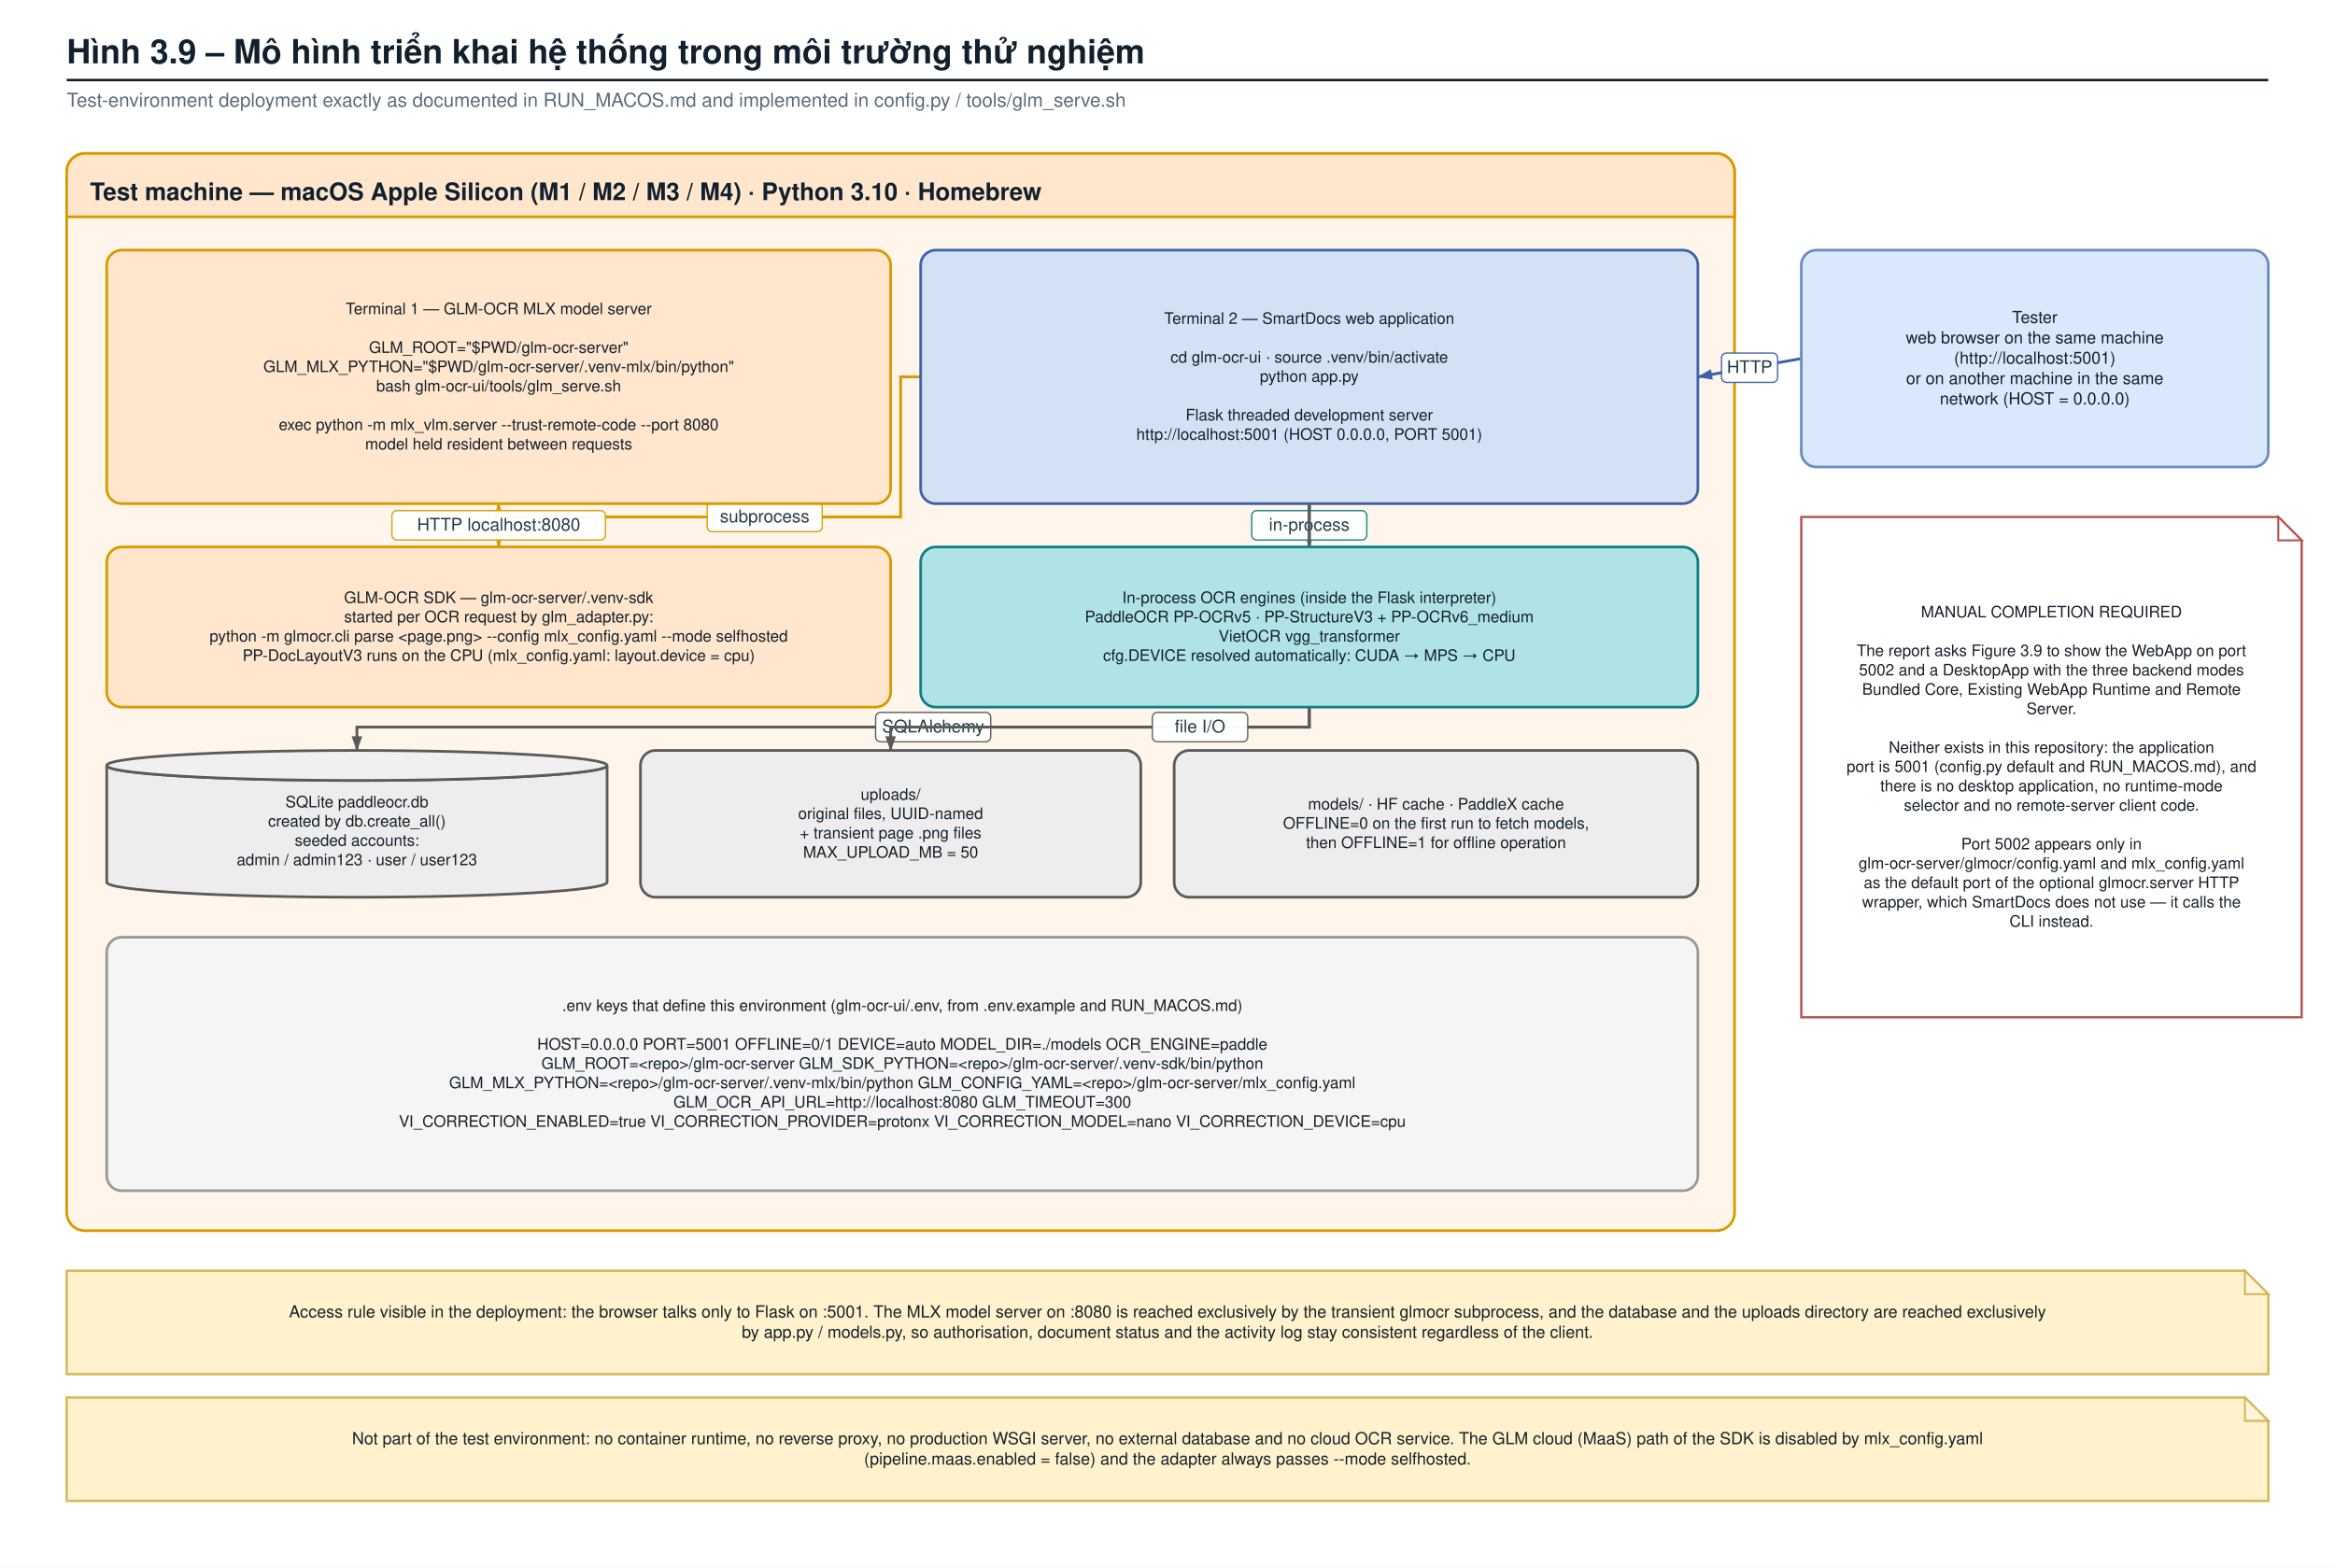
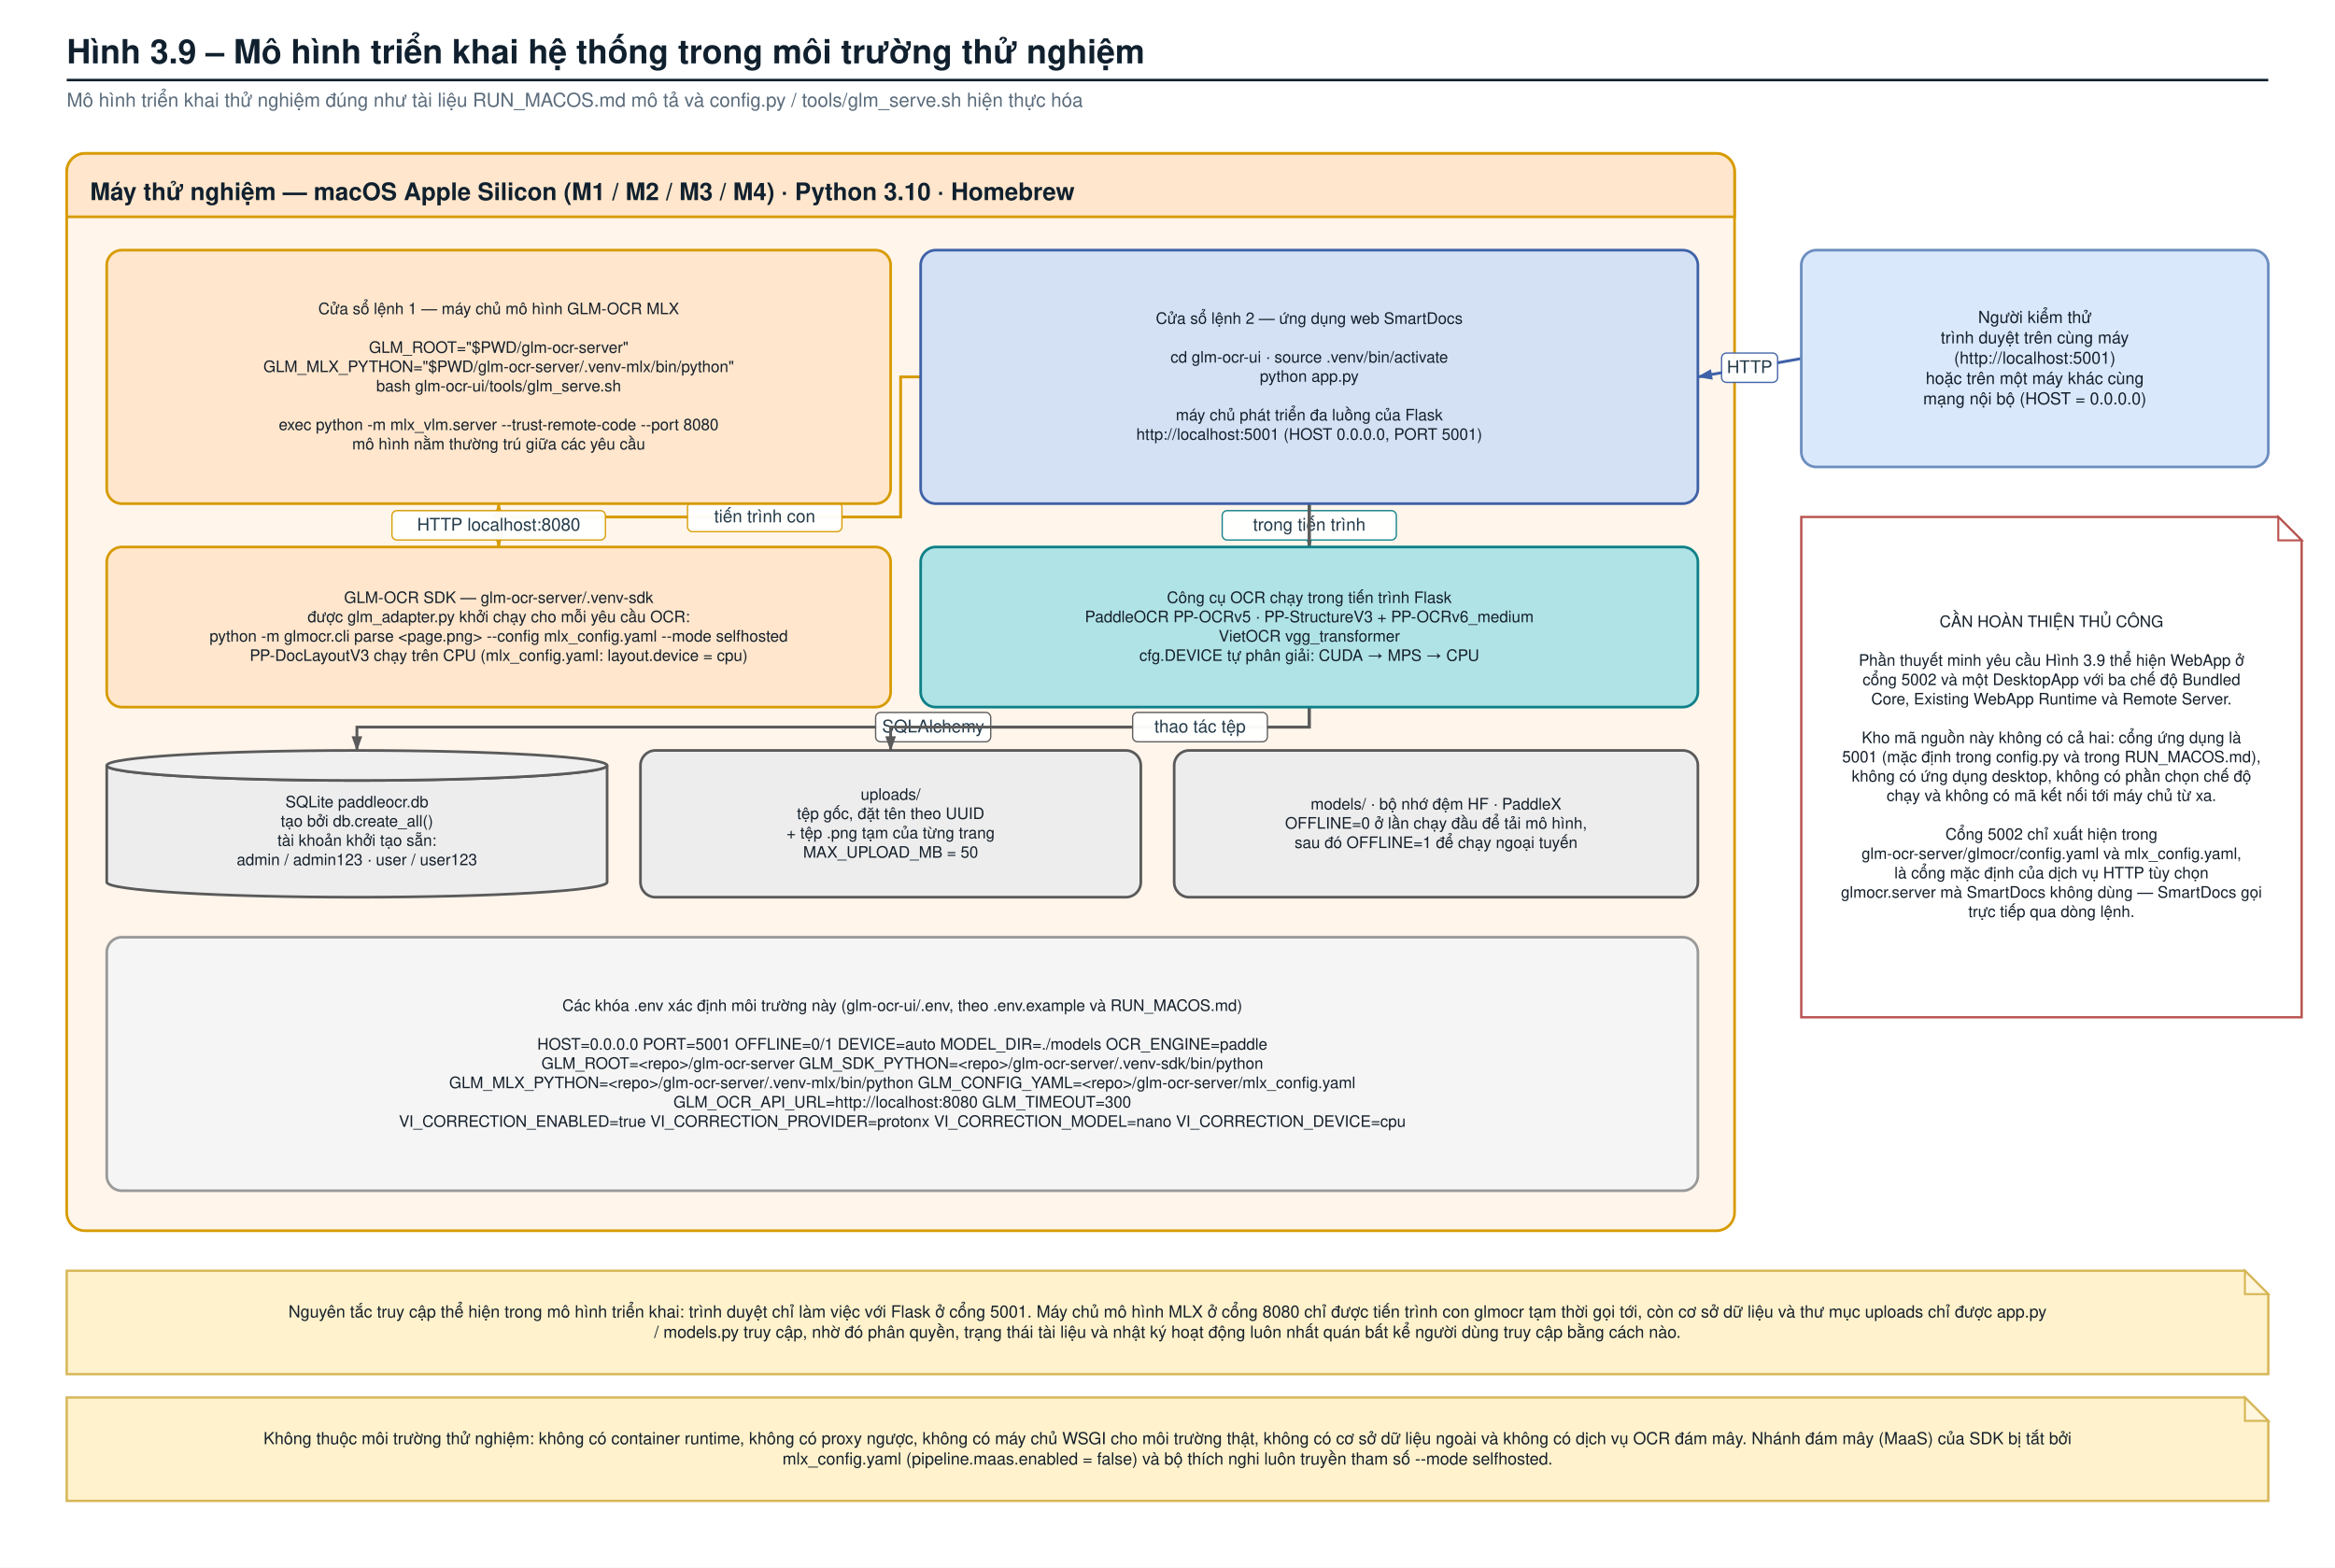
<svg xmlns="http://www.w3.org/2000/svg" width="1400" height="940" viewBox="0 0 1400 940" font-family="Helvetica, Arial, sans-serif">
  <defs>
    <marker id="arr_0E8088" markerWidth="11" markerHeight="11" refX="8.5" refY="3.2" orient="auto" markerUnits="userSpaceOnUse">
      <path d="M0,0 L9,3.2 L0,6.4 Z" fill="#0E8088" />
    </marker>
    <marker id="arr_3F61A8" markerWidth="11" markerHeight="11" refX="8.5" refY="3.2" orient="auto" markerUnits="userSpaceOnUse">
      <path d="M0,0 L9,3.2 L0,6.4 Z" fill="#3F61A8" />
    </marker>
    <marker id="arr_445" markerWidth="11" markerHeight="11" refX="8.5" refY="3.2" orient="auto" markerUnits="userSpaceOnUse">
      <path d="M0,0 L9,3.2 L0,6.4 Z" fill="#445" />
    </marker>
    <marker id="arr_5A5A5A" markerWidth="11" markerHeight="11" refX="8.5" refY="3.2" orient="auto" markerUnits="userSpaceOnUse">
      <path d="M0,0 L9,3.2 L0,6.4 Z" fill="#5A5A5A" />
    </marker>
    <marker id="arr_D79B00" markerWidth="11" markerHeight="11" refX="8.5" refY="3.2" orient="auto" markerUnits="userSpaceOnUse">
      <path d="M0,0 L9,3.2 L0,6.4 Z" fill="#D79B00" />
    </marker>
  </defs>
  <rect x="0" y="0" width="1400" height="940" fill="#FFFFFF" />
  <text x="40" y="38" font-size="20" font-weight="700" fill="#10202E">Hình 3.9 – Mô hình triển khai hệ thống trong môi trường thử nghiệm</text>
  <line x1="40" y1="48" x2="1360" y2="48" stroke="#10202E" stroke-width="1.5" />
-   <text x="40" y="64" font-size="11.5" fill="#5A6B7B">Test-environment deployment exactly as documented in RUN_MACOS.md and implemented in config.py / tools/glm_serve.sh</text>
+   <text x="40" y="64" font-size="11.5" fill="#5A6B7B">Mô hình triển khai thử nghiệm đúng như tài liệu RUN_MACOS.md mô tả và config.py / tools/glm_serve.sh hiện thực hóa</text>
  <rect x="40" y="92" width="1000" height="646" rx="11" fill="#FFF5EB" stroke="#D79B00" stroke-width="1.6" />
  <path d="M40.0,130.0 L40.0,103.0 A11,11 0 0 1 51.0,92.0 L1029.0,92.0 A11,11 0 0 1 1040.0,103.0 L1040.0,130.0 Z" fill="#FFE6CC" stroke="#D79B00" stroke-width="1.6" />
-   <text x="54.0" y="120.0" font-size="14.5" font-weight="700" fill="#10202E">Test machine  —  macOS Apple Silicon (M1 / M2 / M3 / M4) · Python 3.10 · Homebrew</text>
+   <text x="54.0" y="120.0" font-size="14.5" font-weight="700" fill="#10202E">Máy thử nghiệm  —  macOS Apple Silicon (M1 / M2 / M3 / M4) · Python 3.10 · Homebrew</text>
  <path d="M1080.0,215.0 L1018.0,226.0" fill="none" stroke="#3F61A8" stroke-width="1.7" marker-end="url(#arr_3F61A8)" />
  <rect x="1032.2" y="211.7" width="33.6" height="17.6" rx="3" fill="#FFFFFF" stroke="#3F61A8" stroke-width="0.8" opacity="0.96" />
  <text x="1049.0" y="223.7" font-size="10.5" fill="#243B4A" text-anchor="middle">HTTP</text>
  <path d="M552.0,226.0 L540.0,226.0 L540.0,310.0 L299.0,310.0 L299.0,328.0" fill="none" stroke="#D79B00" stroke-width="1.7" marker-end="url(#arr_D79B00)" />
-   <rect x="424.0" y="301.2" width="69.0" height="17.6" rx="3" fill="#FFFFFF" stroke="#D79B00" stroke-width="0.8" opacity="0.96" />
-   <text x="458.5" y="313.2" font-size="10.5" fill="#243B4A" text-anchor="middle">subprocess</text>
+   <rect x="412.2" y="301.2" width="92.6" height="17.6" rx="3" fill="#FFFFFF" stroke="#D79B00" stroke-width="0.8" opacity="0.96" />
+   <text x="458.5" y="313.2" font-size="10.5" fill="#243B4A" text-anchor="middle">tiến trình con</text>
  <path d="M299.0,328.0 L299.0,302.0" fill="none" stroke="#D79B00" stroke-width="1.7" marker-end="url(#arr_D79B00)" />
  <rect x="235.0" y="306.2" width="128.0" height="17.6" rx="3" fill="#FFFFFF" stroke="#D79B00" stroke-width="0.8" opacity="0.96" />
  <text x="299.0" y="318.2" font-size="10.5" fill="#243B4A" text-anchor="middle">HTTP  localhost:8080</text>
  <path d="M785.0,302.0 L785.0,328.0" fill="none" stroke="#0E8088" stroke-width="1.7" marker-end="url(#arr_0E8088)" />
-   <rect x="750.5" y="306.2" width="69.0" height="17.6" rx="3" fill="#FFFFFF" stroke="#0E8088" stroke-width="0.8" opacity="0.96" />
-   <text x="785.0" y="318.2" font-size="10.5" fill="#243B4A" text-anchor="middle">in-process</text>
+   <rect x="732.8" y="306.2" width="104.4" height="17.6" rx="3" fill="#FFFFFF" stroke="#0E8088" stroke-width="0.8" opacity="0.96" />
+   <text x="785.0" y="318.2" font-size="10.5" fill="#243B4A" text-anchor="middle">trong tiến trình</text>
  <path d="M785.0,302.0 L785.0,436.0 L214.0,436.0 L214.0,450.0" fill="none" stroke="#5A5A5A" stroke-width="1.7" marker-end="url(#arr_5A5A5A)" />
  <rect x="525.0" y="427.2" width="69.0" height="17.6" rx="3" fill="#FFFFFF" stroke="#5A5A5A" stroke-width="0.8" opacity="0.96" />
  <text x="559.5" y="439.2" font-size="10.5" fill="#243B4A" text-anchor="middle">SQLAlchemy</text>
  <path d="M785.0,302.0 L785.0,436.0 L534.0,436.0 L534.0,450.0" fill="none" stroke="#5A5A5A" stroke-width="1.7" marker-end="url(#arr_5A5A5A)" />
-   <rect x="690.9" y="427.2" width="57.2" height="17.6" rx="3" fill="#FFFFFF" stroke="#5A5A5A" stroke-width="0.8" opacity="0.96" />
-   <text x="719.5" y="439.2" font-size="10.5" fill="#243B4A" text-anchor="middle">file I/O</text>
+   <rect x="679.1" y="427.2" width="80.8" height="17.6" rx="3" fill="#FFFFFF" stroke="#5A5A5A" stroke-width="0.8" opacity="0.96" />
+   <text x="719.5" y="439.2" font-size="10.5" fill="#243B4A" text-anchor="middle">thao tác tệp</text>
  <rect x="64.0" y="150.0" width="470.0" height="152.0" rx="9" fill="#FFE6CC" stroke="#D79B00" stroke-width="1.6" />
-   <text x="299.0" y="188.4" font-size="9.5" font-weight="400" fill="#15202B" text-anchor="middle">Terminal 1   —   GLM-OCR MLX model server</text>
+   <text x="299.0" y="188.4" font-size="9.5" font-weight="400" fill="#15202B" text-anchor="middle">Cửa sổ lệnh 1   —   máy chủ mô hình GLM-OCR MLX</text>
  <text x="299.0" y="200.0" font-size="9.5" font-weight="400" fill="#15202B" text-anchor="middle" />
  <text x="299.0" y="211.6" font-size="9.5" font-weight="400" fill="#15202B" text-anchor="middle">GLM_ROOT="$PWD/glm-ocr-server"</text>
  <text x="299.0" y="223.1" font-size="9.5" font-weight="400" fill="#15202B" text-anchor="middle">GLM_MLX_PYTHON="$PWD/glm-ocr-server/.venv-mlx/bin/python"</text>
  <text x="299.0" y="234.7" font-size="9.5" font-weight="400" fill="#15202B" text-anchor="middle">bash glm-ocr-ui/tools/glm_serve.sh</text>
  <text x="299.0" y="246.3" font-size="9.5" font-weight="400" fill="#15202B" text-anchor="middle" />
  <text x="299.0" y="257.9" font-size="9.5" font-weight="400" fill="#15202B" text-anchor="middle">exec python -m mlx_vlm.server --trust-remote-code --port 8080</text>
-   <text x="299.0" y="269.5" font-size="9.5" font-weight="400" fill="#15202B" text-anchor="middle">model held resident between requests</text>
+   <text x="299.0" y="269.5" font-size="9.5" font-weight="400" fill="#15202B" text-anchor="middle">mô hình nằm thường trú giữa các yêu cầu</text>
  <rect x="552.0" y="150.0" width="466.0" height="152.0" rx="9" fill="#D4E1F5" stroke="#3F61A8" stroke-width="1.6" />
-   <text x="785.0" y="194.2" font-size="9.5" font-weight="400" fill="#15202B" text-anchor="middle">Terminal 2   —   SmartDocs web application</text>
+   <text x="785.0" y="194.2" font-size="9.5" font-weight="400" fill="#15202B" text-anchor="middle">Cửa sổ lệnh 2   —   ứng dụng web SmartDocs</text>
  <text x="785.0" y="205.8" font-size="9.5" font-weight="400" fill="#15202B" text-anchor="middle" />
  <text x="785.0" y="217.4" font-size="9.5" font-weight="400" fill="#15202B" text-anchor="middle">cd glm-ocr-ui  ·  source .venv/bin/activate</text>
  <text x="785.0" y="228.9" font-size="9.5" font-weight="400" fill="#15202B" text-anchor="middle">python app.py</text>
  <text x="785.0" y="240.5" font-size="9.5" font-weight="400" fill="#15202B" text-anchor="middle" />
-   <text x="785.0" y="252.1" font-size="9.5" font-weight="400" fill="#15202B" text-anchor="middle">Flask threaded development server</text>
+   <text x="785.0" y="252.1" font-size="9.5" font-weight="400" fill="#15202B" text-anchor="middle">máy chủ phát triển đa luồng của Flask</text>
  <text x="785.0" y="263.7" font-size="9.5" font-weight="400" fill="#15202B" text-anchor="middle">http://localhost:5001   (HOST 0.0.0.0, PORT 5001)</text>
  <rect x="64.0" y="328.0" width="470.0" height="96.0" rx="9" fill="#FFE6CC" stroke="#D79B00" stroke-width="1.6" />
  <text x="299.0" y="361.6" font-size="9.5" font-weight="400" fill="#15202B" text-anchor="middle">GLM-OCR SDK  —  glm-ocr-server/.venv-sdk</text>
-   <text x="299.0" y="373.1" font-size="9.5" font-weight="400" fill="#15202B" text-anchor="middle">started per OCR request by glm_adapter.py:</text>
+   <text x="299.0" y="373.1" font-size="9.5" font-weight="400" fill="#15202B" text-anchor="middle">được glm_adapter.py khởi chạy cho mỗi yêu cầu OCR:</text>
  <text x="299.0" y="384.7" font-size="9.5" font-weight="400" fill="#15202B" text-anchor="middle">python -m glmocr.cli parse &lt;page.png&gt; --config mlx_config.yaml --mode selfhosted</text>
-   <text x="299.0" y="396.3" font-size="9.5" font-weight="400" fill="#15202B" text-anchor="middle">PP-DocLayoutV3 runs on the CPU (mlx_config.yaml: layout.device = cpu)</text>
+   <text x="299.0" y="396.3" font-size="9.5" font-weight="400" fill="#15202B" text-anchor="middle">PP-DocLayoutV3 chạy trên CPU (mlx_config.yaml: layout.device = cpu)</text>
  <rect x="552.0" y="328.0" width="466.0" height="96.0" rx="9" fill="#B0E3E6" stroke="#0E8088" stroke-width="1.6" />
-   <text x="785.0" y="361.6" font-size="9.5" font-weight="400" fill="#15202B" text-anchor="middle">In-process OCR engines (inside the Flask interpreter)</text>
+   <text x="785.0" y="361.6" font-size="9.5" font-weight="400" fill="#15202B" text-anchor="middle">Công cụ OCR chạy trong tiến trình Flask</text>
  <text x="785.0" y="373.1" font-size="9.5" font-weight="400" fill="#15202B" text-anchor="middle">PaddleOCR PP-OCRv5 · PP-StructureV3 + PP-OCRv6_medium</text>
  <text x="785.0" y="384.7" font-size="9.5" font-weight="400" fill="#15202B" text-anchor="middle">VietOCR vgg_transformer</text>
-   <text x="785.0" y="396.3" font-size="9.5" font-weight="400" fill="#15202B" text-anchor="middle">cfg.DEVICE resolved automatically: CUDA → MPS → CPU</text>
+   <text x="785.0" y="396.3" font-size="9.5" font-weight="400" fill="#15202B" text-anchor="middle">cfg.DEVICE tự phân giải: CUDA → MPS → CPU</text>
  <path d="M64.0,459.0 a150.0,9.0 0 0 0 300.0,0 v70.0 a150.0,9.0 0 0 1 -300.0,0 z" fill="#EDEDED" stroke="#5A5A5A" stroke-width="1.6" />
  <ellipse cx="214.0" cy="459.0" rx="150.0" ry="9.0" fill="#F0F0F0" stroke="#5A5A5A" stroke-width="1.6" />
  <text x="214.0" y="484.1" font-size="9.5" font-weight="400" fill="#15202B" text-anchor="middle">SQLite  paddleocr.db</text>
-   <text x="214.0" y="495.6" font-size="9.5" font-weight="400" fill="#15202B" text-anchor="middle">created by db.create_all()</text>
-   <text x="214.0" y="507.2" font-size="9.5" font-weight="400" fill="#15202B" text-anchor="middle">seeded accounts:</text>
+   <text x="214.0" y="495.6" font-size="9.5" font-weight="400" fill="#15202B" text-anchor="middle">tạo bởi db.create_all()</text>
+   <text x="214.0" y="507.2" font-size="9.5" font-weight="400" fill="#15202B" text-anchor="middle">tài khoản khởi tạo sẵn:</text>
  <text x="214.0" y="518.8" font-size="9.5" font-weight="400" fill="#15202B" text-anchor="middle">admin / admin123 · user / user123</text>
  <rect x="384.0" y="450.0" width="300.0" height="88.0" rx="9" fill="#EDEDED" stroke="#5A5A5A" stroke-width="1.6" />
  <text x="534.0" y="479.6" font-size="9.5" font-weight="400" fill="#15202B" text-anchor="middle">uploads/</text>
-   <text x="534.0" y="491.1" font-size="9.5" font-weight="400" fill="#15202B" text-anchor="middle">original files, UUID-named</text>
-   <text x="534.0" y="502.7" font-size="9.5" font-weight="400" fill="#15202B" text-anchor="middle">+ transient page .png files</text>
+   <text x="534.0" y="491.1" font-size="9.5" font-weight="400" fill="#15202B" text-anchor="middle">tệp gốc, đặt tên theo UUID</text>
+   <text x="534.0" y="502.7" font-size="9.5" font-weight="400" fill="#15202B" text-anchor="middle">+ tệp .png tạm của từng trang</text>
  <text x="534.0" y="514.3" font-size="9.5" font-weight="400" fill="#15202B" text-anchor="middle">MAX_UPLOAD_MB = 50</text>
  <rect x="704.0" y="450.0" width="314.0" height="88.0" rx="9" fill="#EDEDED" stroke="#5A5A5A" stroke-width="1.6" />
-   <text x="861.0" y="485.4" font-size="9.5" font-weight="400" fill="#15202B" text-anchor="middle">models/  ·  HF cache  ·  PaddleX cache</text>
-   <text x="861.0" y="496.9" font-size="9.5" font-weight="400" fill="#15202B" text-anchor="middle">OFFLINE=0 on the first run to fetch models,</text>
-   <text x="861.0" y="508.5" font-size="9.5" font-weight="400" fill="#15202B" text-anchor="middle">then OFFLINE=1 for offline operation</text>
+   <text x="861.0" y="485.4" font-size="9.5" font-weight="400" fill="#15202B" text-anchor="middle">models/ · bộ nhớ đệm HF · PaddleX</text>
+   <text x="861.0" y="496.9" font-size="9.5" font-weight="400" fill="#15202B" text-anchor="middle">OFFLINE=0 ở lần chạy đầu để tải mô hình,</text>
+   <text x="861.0" y="508.5" font-size="9.5" font-weight="400" fill="#15202B" text-anchor="middle">sau đó OFFLINE=1 để chạy ngoại tuyến</text>
  <rect x="64.0" y="562.0" width="954.0" height="152.0" rx="9" fill="#F5F5F5" stroke="#999999" stroke-width="1.6" />
-   <text x="541.0" y="606.2" font-size="9.5" font-weight="400" fill="#15202B" text-anchor="middle">.env keys that define this environment  (glm-ocr-ui/.env, from .env.example and RUN_MACOS.md)</text>
+   <text x="541.0" y="606.2" font-size="9.5" font-weight="400" fill="#15202B" text-anchor="middle">Các khóa .env xác định môi trường này  (glm-ocr-ui/.env, theo .env.example và RUN_MACOS.md)</text>
  <text x="541.0" y="617.8" font-size="9.5" font-weight="400" fill="#15202B" text-anchor="middle" />
  <text x="541.0" y="629.4" font-size="9.5" font-weight="400" fill="#15202B" text-anchor="middle">HOST=0.0.0.0   PORT=5001   OFFLINE=0/1   DEVICE=auto   MODEL_DIR=./models   OCR_ENGINE=paddle</text>
  <text x="541.0" y="640.9" font-size="9.5" font-weight="400" fill="#15202B" text-anchor="middle">GLM_ROOT=&lt;repo&gt;/glm-ocr-server        GLM_SDK_PYTHON=&lt;repo&gt;/glm-ocr-server/.venv-sdk/bin/python</text>
  <text x="541.0" y="652.5" font-size="9.5" font-weight="400" fill="#15202B" text-anchor="middle">GLM_MLX_PYTHON=&lt;repo&gt;/glm-ocr-server/.venv-mlx/bin/python     GLM_CONFIG_YAML=&lt;repo&gt;/glm-ocr-server/mlx_config.yaml</text>
  <text x="541.0" y="664.1" font-size="9.5" font-weight="400" fill="#15202B" text-anchor="middle">GLM_OCR_API_URL=http://localhost:8080   GLM_TIMEOUT=300</text>
  <text x="541.0" y="675.7" font-size="9.5" font-weight="400" fill="#15202B" text-anchor="middle">VI_CORRECTION_ENABLED=true   VI_CORRECTION_PROVIDER=protonx   VI_CORRECTION_MODEL=nano   VI_CORRECTION_DEVICE=cpu</text>
  <rect x="1080.0" y="150.0" width="280.0" height="130.0" rx="9" fill="#DAE8FC" stroke="#6C8EBF" stroke-width="1.6" />
-   <text x="1220.0" y="193.7" font-size="10.0" font-weight="400" fill="#15202B" text-anchor="middle">Tester</text>
-   <text x="1220.0" y="205.9" font-size="10.0" font-weight="400" fill="#15202B" text-anchor="middle">web browser on the same machine</text>
+   <text x="1220.0" y="193.7" font-size="10.0" font-weight="400" fill="#15202B" text-anchor="middle">Người kiểm thử</text>
+   <text x="1220.0" y="205.9" font-size="10.0" font-weight="400" fill="#15202B" text-anchor="middle">trình duyệt trên cùng máy</text>
  <text x="1220.0" y="218.1" font-size="10.0" font-weight="400" fill="#15202B" text-anchor="middle">(http://localhost:5001)</text>
-   <text x="1220.0" y="230.3" font-size="10.0" font-weight="400" fill="#15202B" text-anchor="middle">or on another machine in the same</text>
-   <text x="1220.0" y="242.5" font-size="10.0" font-weight="400" fill="#15202B" text-anchor="middle">network (HOST = 0.0.0.0)</text>
+   <text x="1220.0" y="230.3" font-size="10.0" font-weight="400" fill="#15202B" text-anchor="middle">hoặc trên một máy khác cùng</text>
+   <text x="1220.0" y="242.5" font-size="10.0" font-weight="400" fill="#15202B" text-anchor="middle">mạng nội bộ (HOST = 0.0.0.0)</text>
  <path d="M1080.0,310.0 h286.0 l14.0,14.0 v286.0 h-300.0 z" fill="#FFFFFF" stroke="#B85450" stroke-width="1.4" />
  <path d="M1366.0,310.0 l14.0,14.0 h-14.0 z" fill="#FFFFFF" stroke="#B85450" stroke-width="1.2" />
-   <text x="1230.0" y="370.2" font-size="9.5" font-weight="400" fill="#15202B" text-anchor="middle">MANUAL COMPLETION REQUIRED</text>
-   <text x="1230.0" y="381.8" font-size="9.5" font-weight="400" fill="#15202B" text-anchor="middle" />
-   <text x="1230.0" y="393.4" font-size="9.5" font-weight="400" fill="#15202B" text-anchor="middle">The report asks Figure 3.9 to show the WebApp on port</text>
-   <text x="1230.0" y="405.0" font-size="9.5" font-weight="400" fill="#15202B" text-anchor="middle">5002 and a DesktopApp with the three backend modes</text>
-   <text x="1230.0" y="416.6" font-size="9.5" font-weight="400" fill="#15202B" text-anchor="middle">Bundled Core, Existing WebApp Runtime and Remote</text>
-   <text x="1230.0" y="428.2" font-size="9.5" font-weight="400" fill="#15202B" text-anchor="middle">Server.</text>
-   <text x="1230.0" y="439.8" font-size="9.5" font-weight="400" fill="#15202B" text-anchor="middle" />
-   <text x="1230.0" y="451.4" font-size="9.5" font-weight="400" fill="#15202B" text-anchor="middle">Neither exists in this repository: the application</text>
-   <text x="1230.0" y="462.9" font-size="9.5" font-weight="400" fill="#15202B" text-anchor="middle">port is 5001 (config.py default and RUN_MACOS.md), and</text>
-   <text x="1230.0" y="474.5" font-size="9.5" font-weight="400" fill="#15202B" text-anchor="middle">there is no desktop application, no runtime-mode</text>
-   <text x="1230.0" y="486.1" font-size="9.5" font-weight="400" fill="#15202B" text-anchor="middle">selector and no remote-server client code.</text>
-   <text x="1230.0" y="497.7" font-size="9.5" font-weight="400" fill="#15202B" text-anchor="middle" />
-   <text x="1230.0" y="509.3" font-size="9.5" font-weight="400" fill="#15202B" text-anchor="middle">Port 5002 appears only in</text>
-   <text x="1230.0" y="520.9" font-size="9.5" font-weight="400" fill="#15202B" text-anchor="middle">glm-ocr-server/glmocr/config.yaml and mlx_config.yaml</text>
-   <text x="1230.0" y="532.5" font-size="9.5" font-weight="400" fill="#15202B" text-anchor="middle">as the default port of the optional glmocr.server HTTP</text>
-   <text x="1230.0" y="544.1" font-size="9.5" font-weight="400" fill="#15202B" text-anchor="middle">wrapper, which SmartDocs does not use — it calls the</text>
-   <text x="1230.0" y="555.7" font-size="9.5" font-weight="400" fill="#15202B" text-anchor="middle">CLI instead.</text>
+   <text x="1230.0" y="376.0" font-size="9.5" font-weight="400" fill="#15202B" text-anchor="middle">CẦN HOÀN THIỆN THỦ CÔNG</text>
+   <text x="1230.0" y="387.6" font-size="9.5" font-weight="400" fill="#15202B" text-anchor="middle" />
+   <text x="1230.0" y="399.2" font-size="9.5" font-weight="400" fill="#15202B" text-anchor="middle">Phần thuyết minh yêu cầu Hình 3.9 thể hiện WebApp ở</text>
+   <text x="1230.0" y="410.8" font-size="9.5" font-weight="400" fill="#15202B" text-anchor="middle">cổng 5002 và một DesktopApp với ba chế độ Bundled</text>
+   <text x="1230.0" y="422.4" font-size="9.5" font-weight="400" fill="#15202B" text-anchor="middle">Core, Existing WebApp Runtime và Remote Server.</text>
+   <text x="1230.0" y="434.0" font-size="9.5" font-weight="400" fill="#15202B" text-anchor="middle" />
+   <text x="1230.0" y="445.6" font-size="9.5" font-weight="400" fill="#15202B" text-anchor="middle">Kho mã nguồn này không có cả hai: cổng ứng dụng là</text>
+   <text x="1230.0" y="457.1" font-size="9.5" font-weight="400" fill="#15202B" text-anchor="middle">5001 (mặc định trong config.py và trong RUN_MACOS.md),</text>
+   <text x="1230.0" y="468.7" font-size="9.5" font-weight="400" fill="#15202B" text-anchor="middle">không có ứng dụng desktop, không có phần chọn chế độ</text>
+   <text x="1230.0" y="480.3" font-size="9.5" font-weight="400" fill="#15202B" text-anchor="middle">chạy và không có mã kết nối tới máy chủ từ xa.</text>
+   <text x="1230.0" y="491.9" font-size="9.5" font-weight="400" fill="#15202B" text-anchor="middle" />
+   <text x="1230.0" y="503.5" font-size="9.5" font-weight="400" fill="#15202B" text-anchor="middle">Cổng 5002 chỉ xuất hiện trong</text>
+   <text x="1230.0" y="515.1" font-size="9.5" font-weight="400" fill="#15202B" text-anchor="middle">glm-ocr-server/glmocr/config.yaml và mlx_config.yaml,</text>
+   <text x="1230.0" y="526.7" font-size="9.5" font-weight="400" fill="#15202B" text-anchor="middle">là cổng mặc định của dịch vụ HTTP tùy chọn</text>
+   <text x="1230.0" y="538.3" font-size="9.5" font-weight="400" fill="#15202B" text-anchor="middle">glmocr.server mà SmartDocs không dùng — SmartDocs gọi</text>
+   <text x="1230.0" y="549.9" font-size="9.5" font-weight="400" fill="#15202B" text-anchor="middle">trực tiếp qua dòng lệnh.</text>
  <path d="M40.0,762.0 h1306.0 l14.0,14.0 v48.0 h-1320.0 z" fill="#FFF2CC" stroke="#D6B656" stroke-width="1.4" />
  <path d="M1346.0,762.0 l14.0,14.0 h-14.0 z" fill="#FFF6DD" stroke="#D6B656" stroke-width="1.2" />
-   <text x="700.0" y="790.0" font-size="10.0" font-weight="400" fill="#15202B" text-anchor="middle">Access rule visible in the deployment: the browser talks only to Flask on :5001. The MLX model server on :8080 is reached exclusively by the transient glmocr subprocess, and the database and the uploads directory are reached exclusively</text>
-   <text x="700.0" y="802.2" font-size="10.0" font-weight="400" fill="#15202B" text-anchor="middle">by app.py / models.py, so authorisation, document status and the activity log stay consistent regardless of the client.</text>
+   <text x="700.0" y="790.0" font-size="10.0" font-weight="400" fill="#15202B" text-anchor="middle">Nguyên tắc truy cập thể hiện trong mô hình triển khai: trình duyệt chỉ làm việc với Flask ở cổng 5001. Máy chủ mô hình MLX ở cổng 8080 chỉ được tiến trình con glmocr tạm thời gọi tới, còn cơ sở dữ liệu và thư mục uploads chỉ được app.py</text>
+   <text x="700.0" y="802.2" font-size="10.0" font-weight="400" fill="#15202B" text-anchor="middle">/ models.py truy cập, nhờ đó phân quyền, trạng thái tài liệu và nhật ký hoạt động luôn nhất quán bất kể người dùng truy cập bằng cách nào.</text>
  <path d="M40.0,838.0 h1306.0 l14.0,14.0 v48.0 h-1320.0 z" fill="#FFF2CC" stroke="#D6B656" stroke-width="1.4" />
  <path d="M1346.0,838.0 l14.0,14.0 h-14.0 z" fill="#FFF6DD" stroke="#D6B656" stroke-width="1.2" />
-   <text x="700.0" y="866.0" font-size="10.0" font-weight="400" fill="#15202B" text-anchor="middle">Not part of the test environment: no container runtime, no reverse proxy, no production WSGI server, no external database and no cloud OCR service. The GLM cloud (MaaS) path of the SDK is disabled by mlx_config.yaml</text>
-   <text x="700.0" y="878.2" font-size="10.0" font-weight="400" fill="#15202B" text-anchor="middle">(pipeline.maas.enabled = false) and the adapter always passes --mode selfhosted.</text>
+   <text x="700.0" y="866.0" font-size="10.0" font-weight="400" fill="#15202B" text-anchor="middle">Không thuộc môi trường thử nghiệm: không có container runtime, không có proxy ngược, không có máy chủ WSGI cho môi trường thật, không có cơ sở dữ liệu ngoài và không có dịch vụ OCR đám mây. Nhánh đám mây (MaaS) của SDK bị tắt bởi</text>
+   <text x="700.0" y="878.2" font-size="10.0" font-weight="400" fill="#15202B" text-anchor="middle">mlx_config.yaml (pipeline.maas.enabled = false) và bộ thích nghi luôn truyền tham số --mode selfhosted.</text>
</svg>
